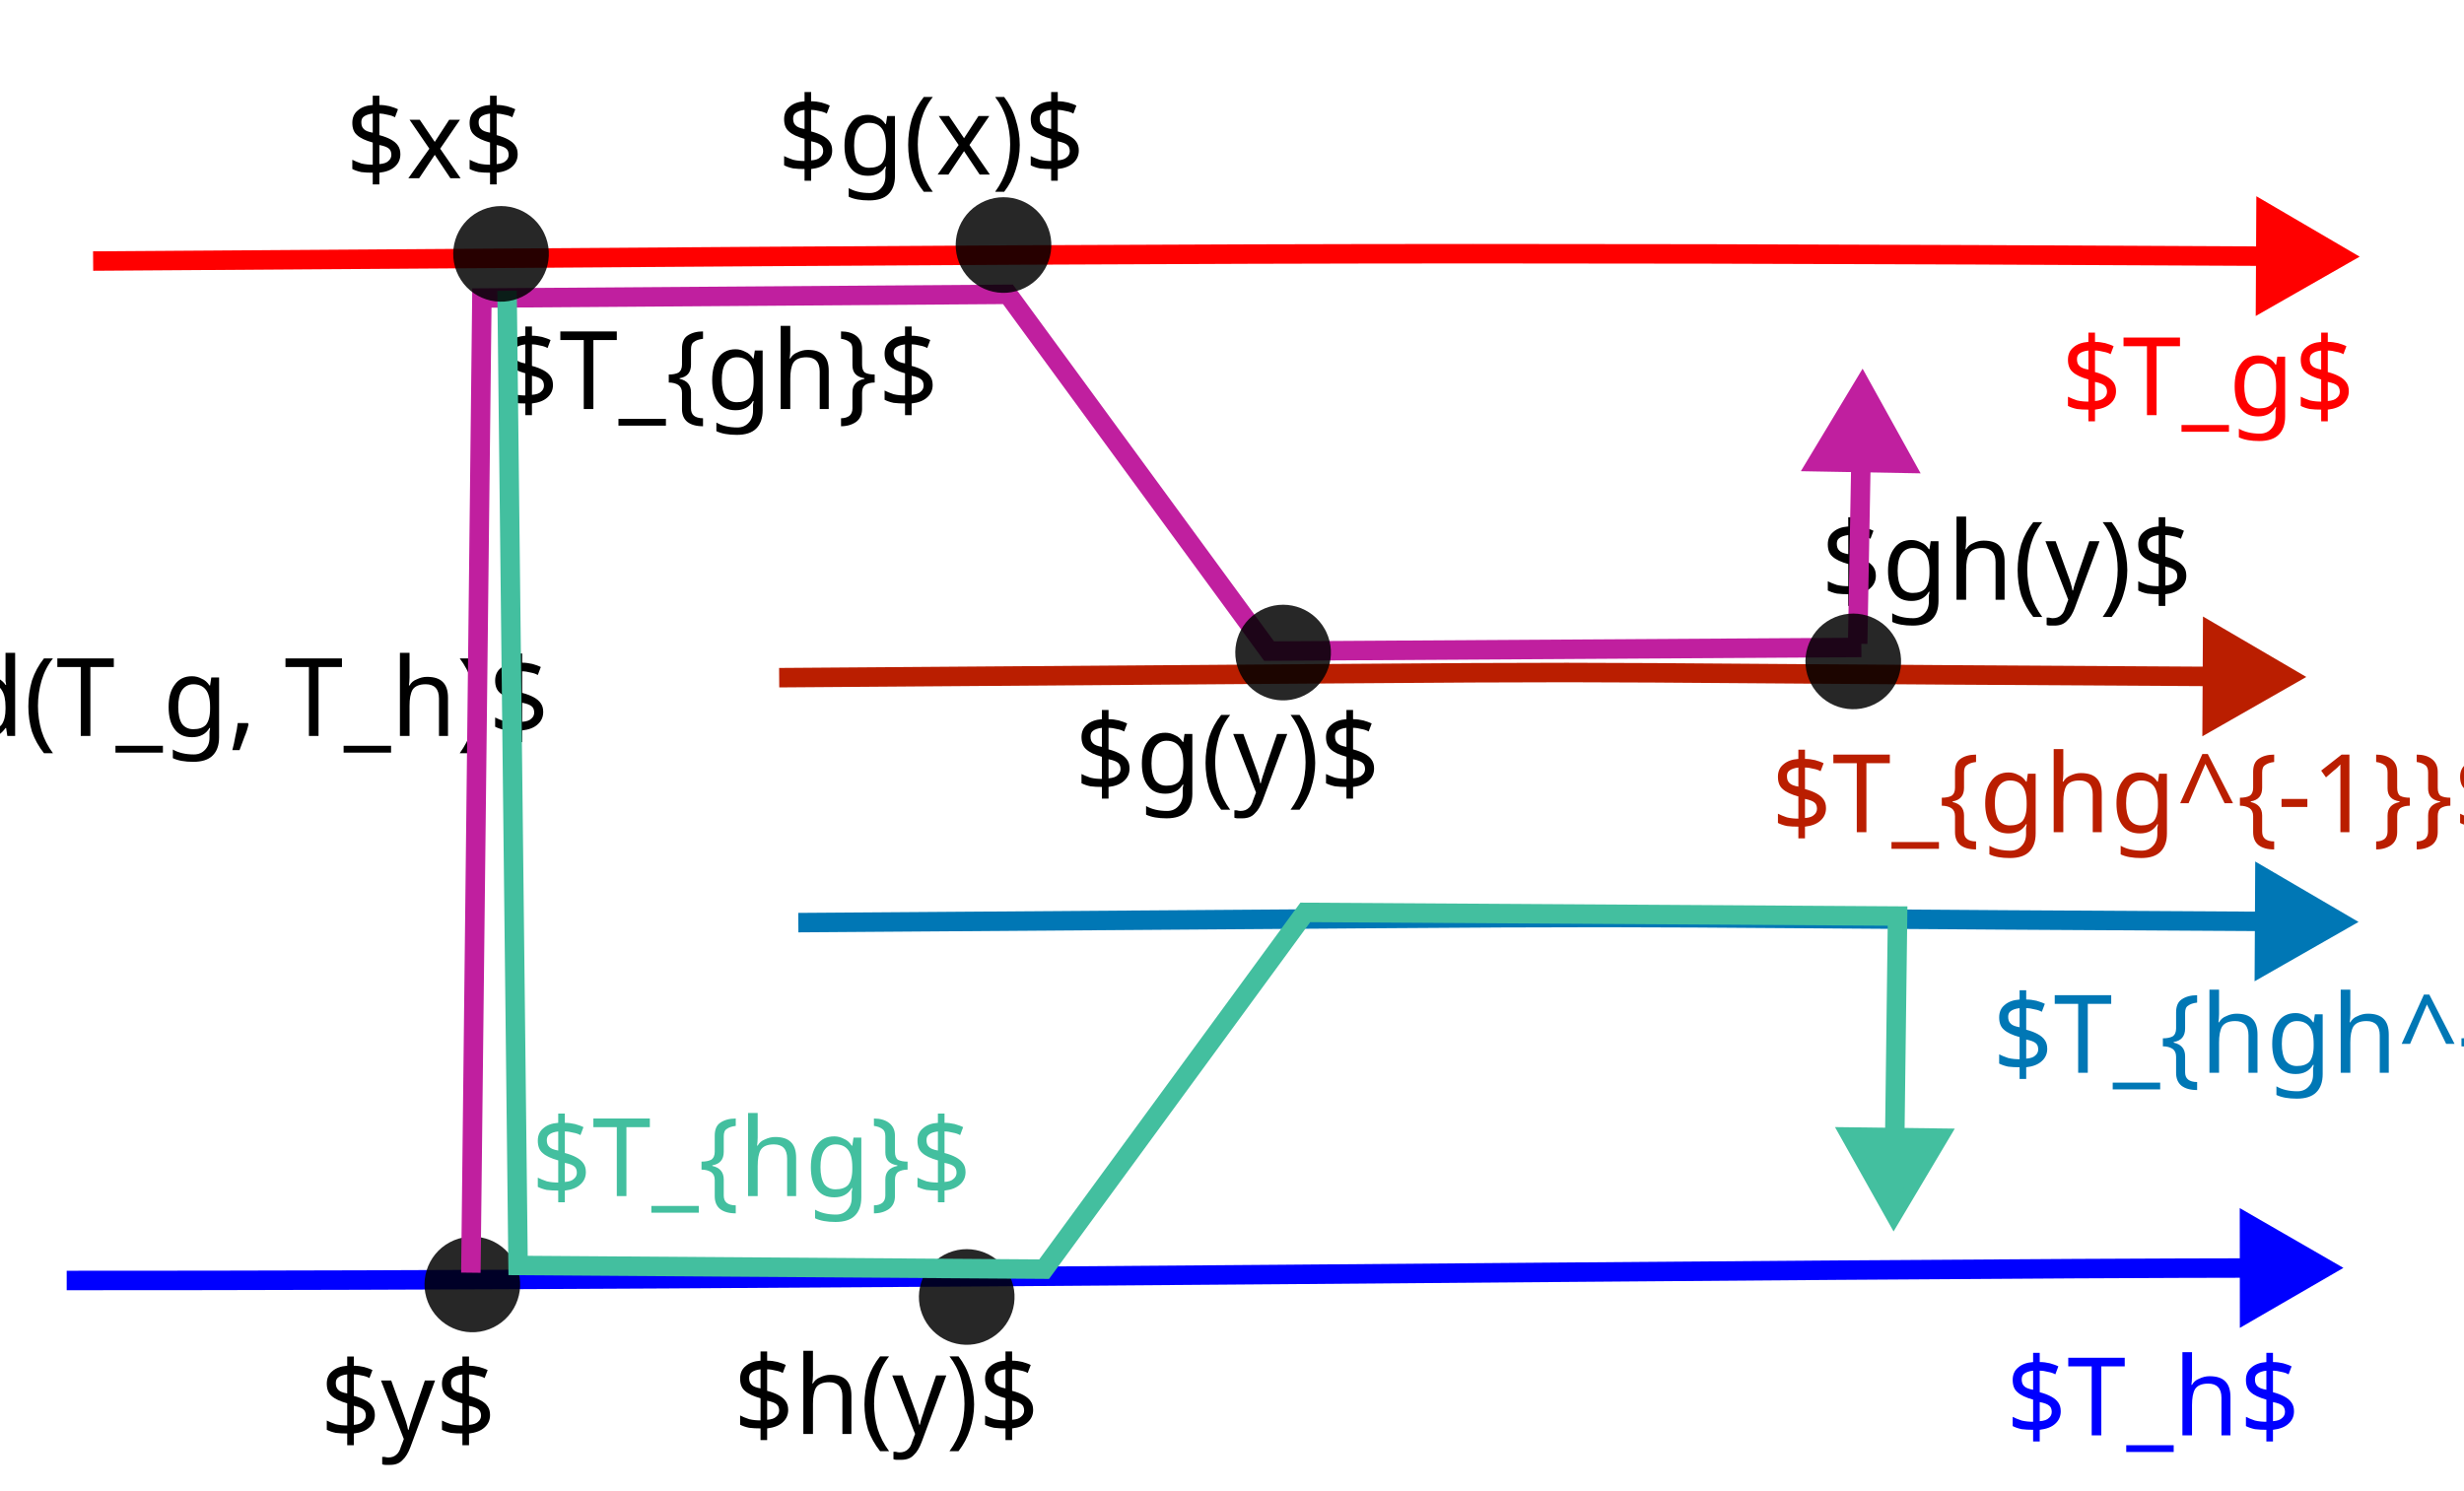
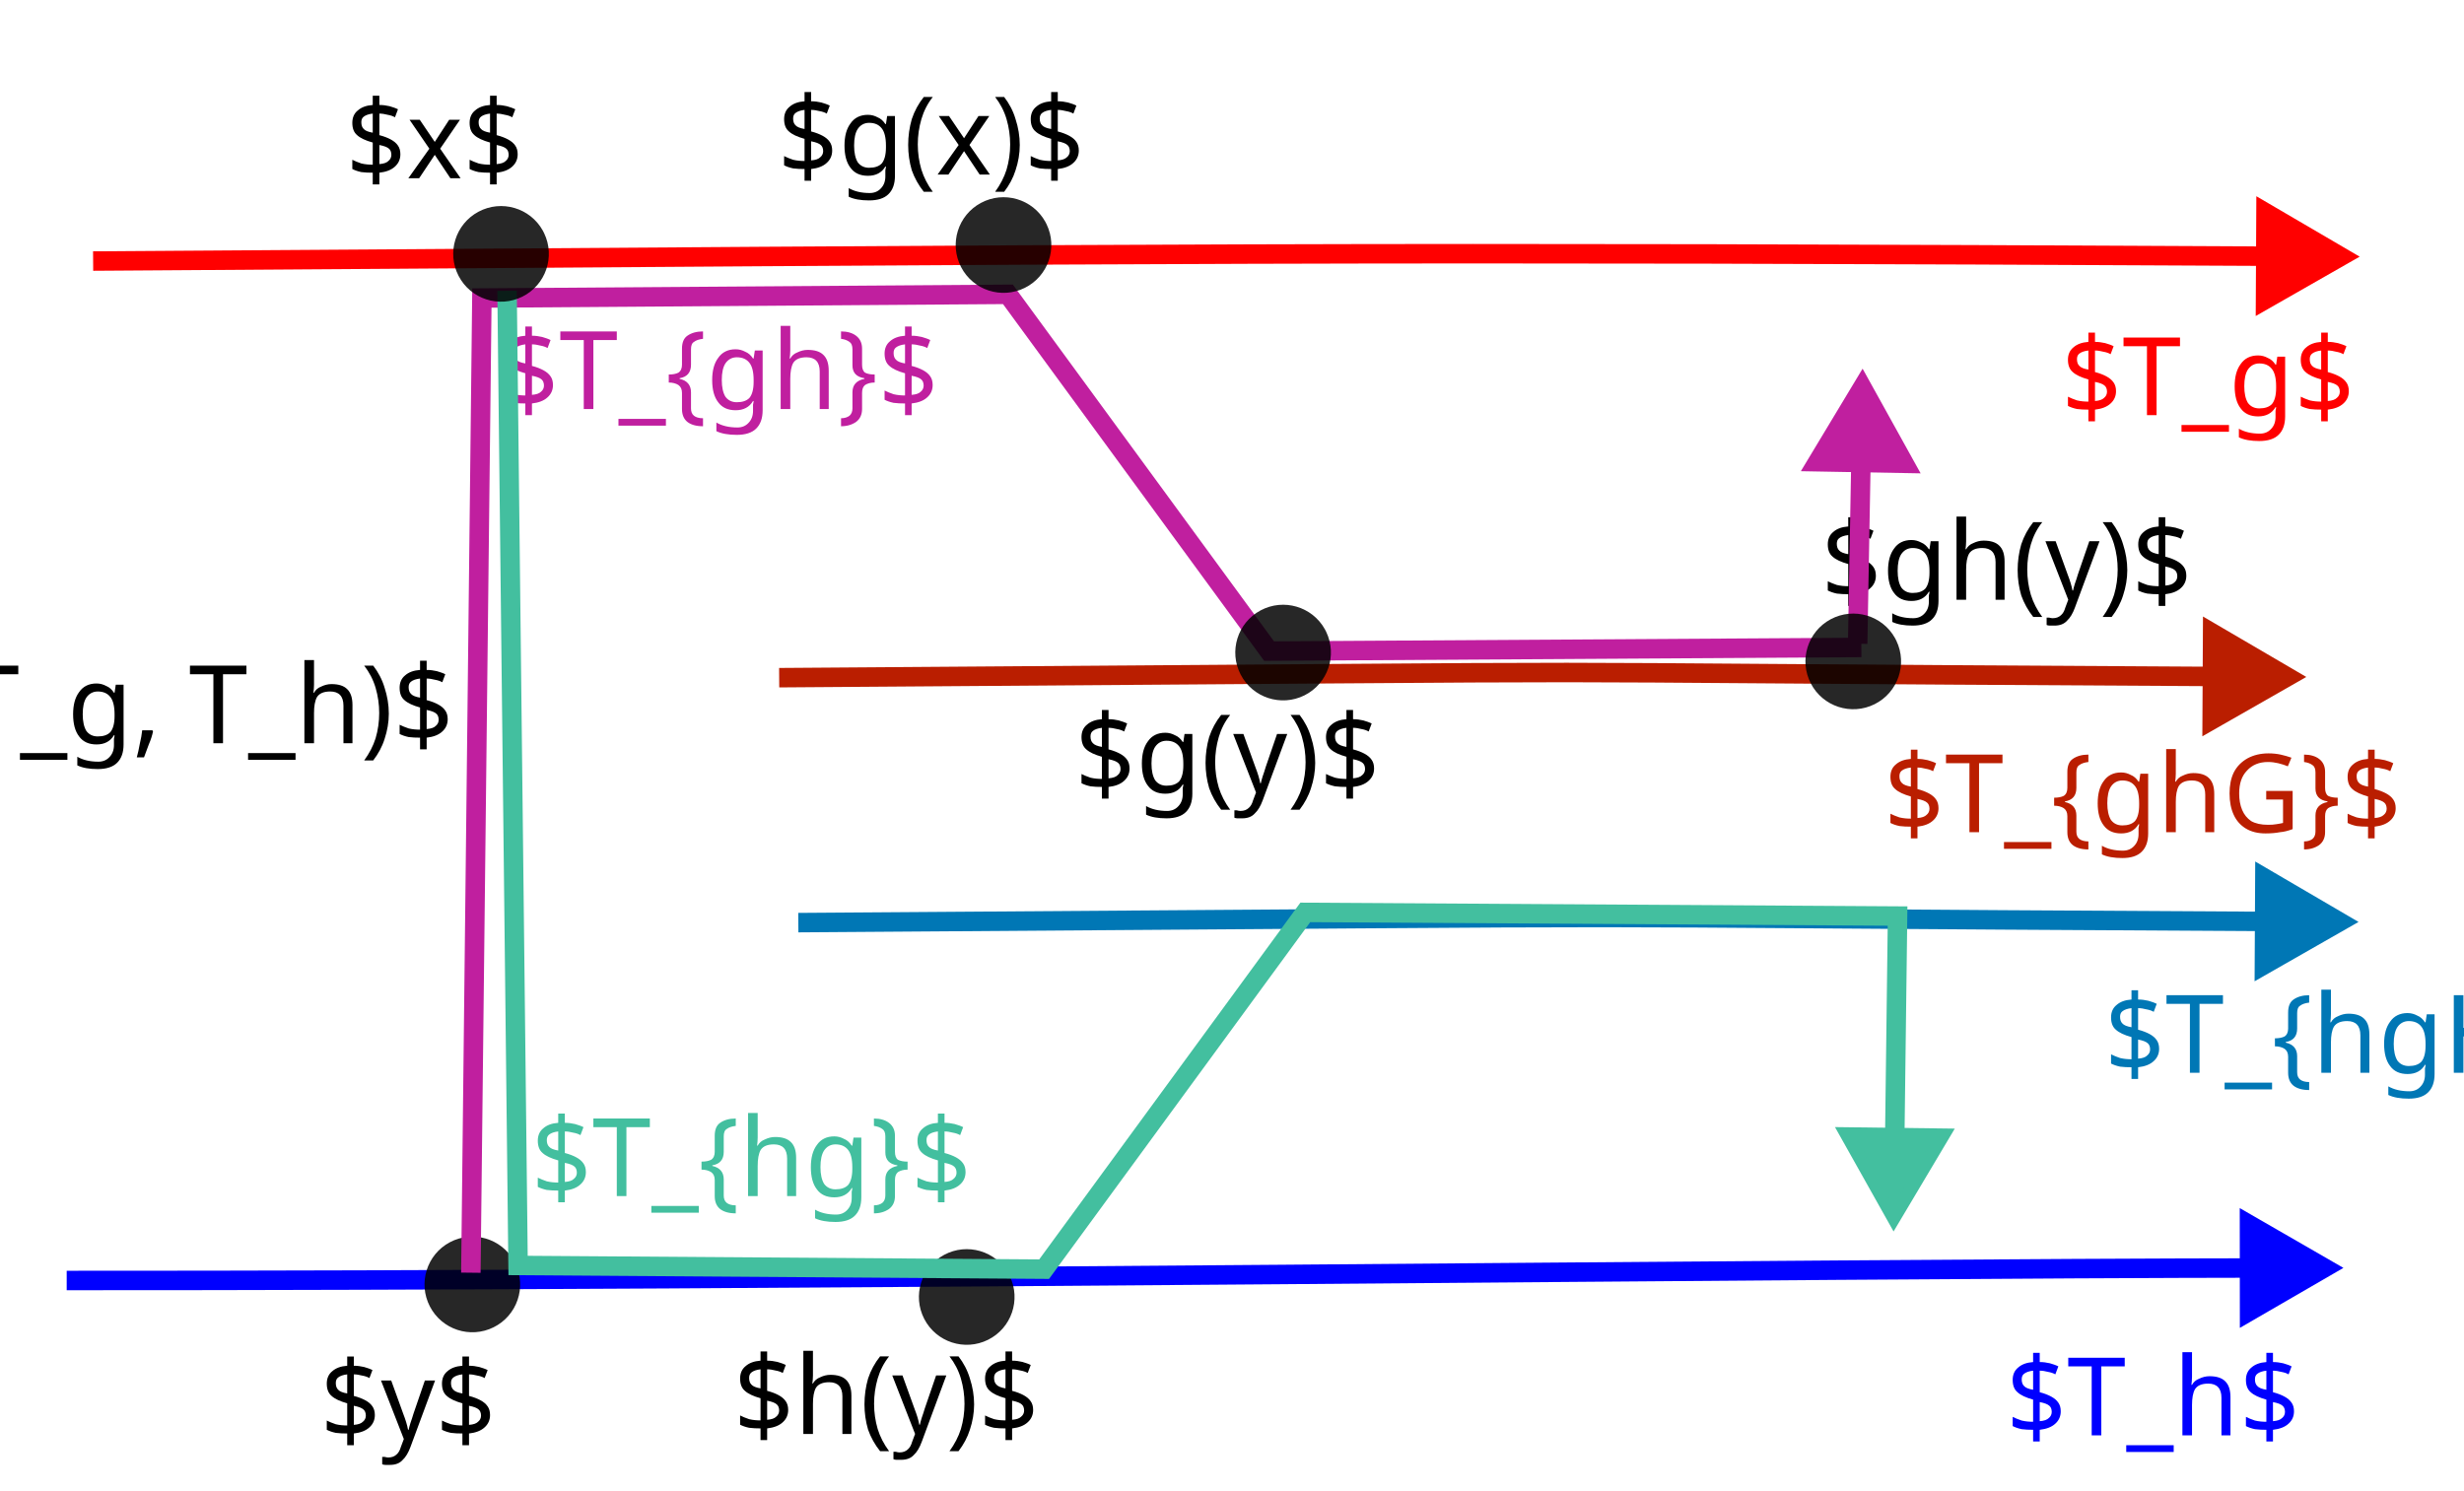
<svg xmlns="http://www.w3.org/2000/svg" width="2.492in" height="1.508in" viewBox="0 0 63.295 38.297" version="1.1" id="svg8">
  <defs id="defs2">
    <marker style="overflow:visible" id="marker7" refX="0" refY="0" orient="auto-start-reverse" markerWidth="1" markerHeight="1" viewBox="0 0 1 1" preserveAspectRatio="xMidYMid">
      <path transform="scale(0.5)" style="fill:context-stroke;fill-rule:evenodd;stroke:context-stroke;stroke-width:1pt" d="M 5.77,0 -2.88,5 V -5 Z" id="path7" />
    </marker>
    <marker style="overflow:visible" id="marker6" refX="0" refY="0" orient="auto-start-reverse" markerWidth="1" markerHeight="1" viewBox="0 0 1 1" preserveAspectRatio="xMidYMid">
      <path transform="scale(0.5)" style="fill:context-stroke;fill-rule:evenodd;stroke:context-stroke;stroke-width:1pt" d="M 5.77,0 -2.88,5 V -5 Z" id="path6" />
    </marker>
    <marker style="overflow:visible" id="Triangle" refX="0" refY="0" orient="auto-start-reverse" markerWidth="1" markerHeight="1" viewBox="0 0 1 1" preserveAspectRatio="xMidYMid">
      <path transform="scale(0.5)" style="fill:context-stroke;fill-rule:evenodd;stroke:context-stroke;stroke-width:1pt" d="M 5.77,0 -2.88,5 V -5 Z" id="path135" />
    </marker>
    <rect x="644.477" y="100.005" width="63.64" height="68.69" id="rect4" />
    <marker style="overflow:visible" id="marker2263" refX="0" refY="0" orient="auto">
      <path transform="scale(0.8)" style="fill:none;fill-opacity:0.75;fill-rule:evenodd;stroke:#e37600;stroke-width:1pt;stroke-opacity:1" d="M 0,5.65 V -5.65" id="path2261" />
    </marker>
    <marker style="overflow:visible" id="DotS" refX="0" refY="0" orient="auto">
      <path transform="matrix(0.2,0,0,0.2,1.48,0.2)" style="fill:#e37600;fill-opacity:1;fill-rule:evenodd;stroke:#e37600;stroke-width:1pt;stroke-opacity:1" d="m -2.5,-1 c 0,2.76 -2.24,5 -5,5 -2.76,0 -5,-2.24 -5,-5 0,-2.76 2.24,-5 5,-5 2.76,0 5,2.24 5,5 z" id="path906" />
    </marker>
    <marker style="overflow:visible" id="marker1201" refX="0" refY="0" orient="auto" viewBox="0 0 8.887 5.078" markerWidth="8.887" markerHeight="5.078" preserveAspectRatio="xMidYMid">
      <path transform="matrix(-0.4,0,0,-0.4,-4,0)" style="fill:#0000ff;fill-opacity:1;fill-rule:evenodd;stroke:#0000ff;stroke-width:1pt;stroke-opacity:1" d="M 0,0 5,-5 -12.5,0 5,5 Z" id="path1199" />
    </marker>
    <marker style="overflow:visible" id="Arrow1Lend" refX="0" refY="0" orient="auto">
      <path transform="matrix(-0.8,0,0,-0.8,-10,0)" style="fill:#0000ff;fill-opacity:1;fill-rule:evenodd;stroke:#0000ff;stroke-width:1pt;stroke-opacity:1" d="M 0,0 5,-5 -12.5,0 5,5 Z" id="path842" />
    </marker>
    <marker style="overflow:visible" id="marker1123" refX="0" refY="0" orient="auto">
      <path transform="matrix(-0.4,0,0,-0.4,-4,0)" style="fill:#0000ff;fill-opacity:1;fill-rule:evenodd;stroke:#0000ff;stroke-width:1pt;stroke-opacity:1" d="M 0,0 5,-5 -12.5,0 5,5 Z" id="path1121" />
    </marker>
    <marker style="overflow:visible" id="Arrow1Mend" refX="0" refY="0" orient="auto">
      <path transform="matrix(-0.4,0,0,-0.4,-4,0)" style="fill:#0000ff;fill-opacity:1;fill-rule:evenodd;stroke:#0000ff;stroke-width:1pt;stroke-opacity:1" d="M 0,0 5,-5 -12.5,0 5,5 Z" id="path848" />
    </marker>
    <rect x="644.477" y="100.005" width="63.64" height="68.69" id="rect4-5" />
    <rect x="644.477" y="100.005" width="63.64" height="68.69" id="rect4-5-6" />
    <rect x="644.477" y="100.005" width="63.64" height="68.69" id="rect4-5-6-1" />
    <rect x="644.477" y="100.005" width="63.64" height="68.69" id="rect4-5-6-1-0" />
    <pattern id="EMFhbasepattern" patternUnits="userSpaceOnUse" width="6" height="6" x="0" y="0" />
    <marker style="overflow:visible" id="Triangle-4" refX="0" refY="0" orient="auto-start-reverse" markerWidth="1" markerHeight="1" viewBox="0 0 1 1" preserveAspectRatio="xMidYMid">
      <path transform="scale(0.5)" style="fill:context-stroke;fill-rule:evenodd;stroke:context-stroke;stroke-width:1pt" d="M 5.77,0 -2.88,5 V -5 Z" id="path135-1" />
    </marker>
    <marker style="overflow:visible" id="Triangle-1" refX="0" refY="0" orient="auto-start-reverse" markerWidth="1" markerHeight="1" viewBox="0 0 1 1" preserveAspectRatio="xMidYMid">
      <path transform="scale(0.5)" style="fill:context-stroke;fill-rule:evenodd;stroke:context-stroke;stroke-width:1pt" d="M 5.77,0 -2.88,5 V -5 Z" id="path135-6" />
    </marker>
    <marker style="overflow:visible" id="Triangle-1-0" refX="0" refY="0" orient="auto-start-reverse" markerWidth="1" markerHeight="1" viewBox="0 0 1 1" preserveAspectRatio="xMidYMid">
      <path transform="scale(0.5)" style="fill:context-stroke;fill-rule:evenodd;stroke:context-stroke;stroke-width:1pt" d="M 5.77,0 -2.88,5 V -5 Z" id="path135-6-3" />
    </marker>
  </defs>
  <g id="layer1" transform="translate(-38.13061,-45.62374)">
    <text xml:space="preserve" style="font-style:normal;font-weight:normal;font-size:2.77px;line-height:1.25;font-family:sans-serif;text-align:center;text-anchor:middle;fill:#ff0000;fill-opacity:1;stroke:none;stroke-width:0.105" x="97.839" y="55.593" id="text1461-5-3-8" transform="scale(0.9876776,1.012476)">
      <tspan id="tspan1459-0-1-6" x="97.839" y="55.593" style="font-size:2.77px;text-align:center;text-anchor:middle;stroke-width:0.105;fill:#ff0000;fill-opacity:1">$T_g$</tspan>
    </text>
    <text xml:space="preserve" style="font-style:normal;font-weight:normal;font-size:2.77px;line-height:1.25;font-family:sans-serif;text-align:center;text-anchor:middle;fill:#ba1e00;fill-opacity:1;stroke:none;stroke-width:0.105" x="96.14" y="66.176" id="text1461-5-3-8-35" transform="scale(0.9876776,1.012476)">
-       <tspan id="tspan1459-0-1-6-2" x="96.14" y="66.176" style="font-size:2.77px;text-align:center;text-anchor:middle;stroke-width:0.105;fill:#ba1e00;fill-opacity:1">$T_{ghg^{-1}}$</tspan>
+       <tspan id="tspan1459-0-1-6-2" x="96.14" y="66.176" style="font-size:2.77px;text-align:center;text-anchor:middle;fill:#ba1e00;fill-opacity:1;stroke-width:0.105">$T_{ghG}$</tspan>
    </text>
    <text xml:space="preserve" style="font-style:normal;font-weight:normal;font-size:2.77px;line-height:1.25;font-family:sans-serif;text-align:center;text-anchor:middle;fill:#0077b5;fill-opacity:1;stroke:none;stroke-width:0.105" x="101.895" y="72.28" id="text1461-5-3-8-35-1" transform="scale(0.9876776,1.012476)">
-       <tspan id="tspan1459-0-1-6-2-4" x="101.895" y="72.28" style="font-size:2.77px;text-align:center;text-anchor:middle;fill:#0077b5;fill-opacity:1;stroke-width:0.105">$T_{hgh^{-1}}$</tspan>
+       <tspan id="tspan1459-0-1-6-2-4" x="101.895" y="72.28" style="font-size:2.77px;text-align:center;text-anchor:middle;fill:#0077b5;fill-opacity:1;stroke-width:0.105">$T_{hgH}$</tspan>
    </text>
-     <text xml:space="preserve" style="font-style:normal;font-weight:normal;font-size:2.77px;line-height:1.25;font-family:sans-serif;text-align:center;text-anchor:middle;fill:#000000;fill-opacity:1;stroke:none;stroke-width:0.105" x="59.095" y="55.439" id="text1461-5-3-8-3" transform="scale(0.9876776,1.012476)">
-       <tspan id="tspan1459-0-1-6-5" x="59.095" y="55.439" style="font-size:2.77px;text-align:center;text-anchor:middle;stroke-width:0.105">$T_{gh}$</tspan>
+     <text xml:space="preserve" style="font-style:normal;font-weight:normal;font-size:2.77px;line-height:1.25;font-family:sans-serif;text-align:center;text-anchor:middle;fill:#c01f9f;fill-opacity:1;stroke:none;stroke-width:0.105" x="59.095" y="55.439" id="text1461-5-3-8-3" transform="scale(0.9876776,1.012476)">
+       <tspan id="tspan1459-0-1-6-5" x="59.095" y="55.439" style="font-size:2.77px;text-align:center;text-anchor:middle;stroke-width:0.105;fill:#c01f9f;fill-opacity:1">$T_{gh}$</tspan>
    </text>
    <text xml:space="preserve" style="font-style:normal;font-weight:normal;font-size:2.77px;line-height:1.25;font-family:sans-serif;text-align:center;text-anchor:middle;fill:#43bf9f;fill-opacity:1;stroke:none;stroke-width:0.105" x="59.95" y="75.412" id="text1461-5-3-8-3-3" transform="scale(0.9876776,1.012476)">
      <tspan id="tspan1459-0-1-6-5-2" x="59.95" y="75.412" style="font-size:2.77px;text-align:center;text-anchor:middle;fill:#43bf9f;fill-opacity:1;stroke-width:0.105">$T_{hg}$</tspan>
    </text>
    <text xml:space="preserve" style="font-style:normal;font-weight:normal;font-size:2.77px;line-height:1.25;font-family:sans-serif;text-align:center;text-anchor:middle;fill:#0000ff;fill-opacity:1;stroke:none;stroke-width:0.105" x="96.407" y="81.482" id="text1461-5-3-8-8" transform="scale(0.9876776,1.012476)">
      <tspan id="tspan1459-0-1-6-6" x="96.407" y="81.482" style="font-size:2.77px;text-align:center;text-anchor:middle;stroke-width:0.105;fill:#0000ff;fill-opacity:1">$T_h$</tspan>
    </text>
-     <text xml:space="preserve" style="font-style:normal;font-weight:normal;font-size:2.77px;line-height:1.25;font-family:sans-serif;text-align:center;text-anchor:middle;fill:#000000;fill-opacity:1;stroke:none;stroke-width:0.105" x="46.225" y="63.733" id="text1461-5-3-8-8-6" transform="scale(0.9876776,1.012476)">
-       <tspan id="tspan1459-0-1-6-6-9" x="46.225" y="63.733" style="font-size:2.77px;text-align:center;text-anchor:middle;stroke-width:0.105">$d(T_g, T_h)$</tspan>
+     <text xml:space="preserve" style="font-style:normal;font-weight:normal;font-size:2.77px;line-height:1.25;font-family:sans-serif;text-align:center;text-anchor:middle;fill:#000000;fill-opacity:1;stroke:none;stroke-width:0.105" x="43.738" y="63.919" id="text1461-5-3-8-8-6" transform="scale(0.9876776,1.012476)">
+       <tspan id="tspan1459-0-1-6-6-9" x="43.738" y="63.919" style="font-size:2.77px;text-align:center;text-anchor:middle;stroke-width:0.105">$d(T_g, T_h)$</tspan>
    </text>
    <path style="fill:none;stroke:#ff0000;stroke-width:0.5;stroke-dasharray:none;stroke-opacity:1;marker-start:url(#Triangle)" d="M 96.97,52.206 C 73.112,52.08 68.404,52.138 40.523,52.328" id="path1" />
    <path style="fill:none;stroke:#ba1e00;stroke-width:0.5;stroke-dasharray:none;stroke-opacity:1;marker-start:url(#Triangle-1)" d="M 95.599,63.004 C 71.742,62.878 86.027,62.841 58.146,63.032" id="path1-6" />
    <path style="fill:none;stroke:#0077b5;stroke-width:0.5;stroke-dasharray:none;stroke-opacity:1;marker-start:url(#Triangle-1-0)" d="M 96.941,69.298 C 73.084,69.172 86.519,69.135 58.638,69.325" id="path1-6-1" />
    <path style="fill:none;stroke:#0000ff;stroke-width:0.5;stroke-dasharray:none;stroke-opacity:1;marker-start:url(#Triangle-4)" d="M 96.553,78.197 C 84.384,78.209 59.43,78.526 39.844,78.519" id="path1-2" />
    <path style="fill:#000000;fill-opacity:0.845;stroke:none;stroke-width:0.542" id="path3-2" d="m 51.371,78.089 a 1.228,1.228 0 0 1 -0.559,1.631 1.228,1.228 0 0 1 -1.639,-0.535 1.228,1.228 0 0 1 0.511,-1.647 1.228,1.228 0 0 1 1.654,0.486" />
    <text xml:space="preserve" style="font-style:normal;font-weight:normal;font-size:2.77px;line-height:1.25;font-family:sans-serif;text-align:center;text-anchor:middle;fill:#000000;fill-opacity:1;stroke:none;stroke-width:0.105" x="51.712" y="49.582" id="text1461-5-3-8-2" transform="scale(0.9876776,1.012476)">
      <tspan id="tspan1459-0-1-6-65" x="51.712" y="49.582" style="font-size:2.77px;text-align:center;text-anchor:middle;stroke-width:0.105">$x$</tspan>
    </text>
    <text xml:space="preserve" style="font-style:normal;font-weight:normal;font-size:2.77px;line-height:1.25;font-family:sans-serif;text-align:center;text-anchor:middle;fill:#000000;fill-opacity:1;stroke:none;stroke-width:0.105" x="64.627" y="49.489" id="text1461-5-3-8-2-26" transform="scale(0.9876776,1.012476)">
      <tspan id="tspan1459-0-1-6-65-3" x="64.627" y="49.489" style="font-size:2.77px;text-align:center;text-anchor:middle;stroke-width:0.105">$g(x)$</tspan>
    </text>
    <text xml:space="preserve" style="font-style:normal;font-weight:normal;font-size:2.77px;line-height:1.25;font-family:sans-serif;text-align:center;text-anchor:middle;fill:#000000;fill-opacity:1;stroke:none;stroke-width:0.105" x="72.335" y="65.168" id="text1461-5-3-8-2-26-2" transform="scale(0.9876776,1.012476)">
      <tspan id="tspan1459-0-1-6-65-3-0" x="72.335" y="65.168" style="font-size:2.77px;text-align:center;text-anchor:middle;stroke-width:0.105">$g(y)$</tspan>
    </text>
    <text xml:space="preserve" style="font-style:normal;font-weight:normal;font-size:2.77px;line-height:1.25;font-family:sans-serif;text-align:center;text-anchor:middle;fill:#000000;fill-opacity:1;stroke:none;stroke-width:0.105" x="92.599" y="60.278" id="text1461-5-3-8-2-26-2-5" transform="scale(0.9876776,1.012476)">
      <tspan id="tspan1459-0-1-6-65-3-0-6" x="92.599" y="60.278" style="font-size:2.77px;text-align:center;text-anchor:middle;stroke-width:0.105">$gh(y)$</tspan>
    </text>
    <text xml:space="preserve" style="font-style:normal;font-weight:normal;font-size:2.77px;line-height:1.25;font-family:sans-serif;text-align:center;text-anchor:middle;fill:#000000;fill-opacity:1;stroke:none;stroke-width:0.105" x="51.023" y="81.576" id="text1461-5-3-8-2-2" transform="scale(0.9876776,1.012476)">
      <tspan id="tspan1459-0-1-6-65-0" x="51.023" y="81.576" style="font-size:2.77px;text-align:center;text-anchor:middle;stroke-width:0.105">$y$</tspan>
    </text>
    <text xml:space="preserve" style="font-style:normal;font-weight:normal;font-size:2.77px;line-height:1.25;font-family:sans-serif;text-align:center;text-anchor:middle;fill:#000000;fill-opacity:1;stroke:none;stroke-width:0.105" x="63.46" y="81.445" id="text1461-5-3-8-2-2-7" transform="scale(0.9876776,1.012476)">
      <tspan id="tspan1459-0-1-6-65-0-6" x="63.46" y="81.445" style="font-size:2.77px;text-align:center;text-anchor:middle;stroke-width:0.105">$h(y)$</tspan>
    </text>
    <path style="fill:#000000;fill-opacity:0.845;stroke:none;stroke-width:0.542" id="path3-4-0-8" d="m 64.071,78.411 a 1.228,1.228 0 0 1 -0.559,1.631 1.228,1.228 0 0 1 -1.639,-0.535 1.228,1.228 0 0 1 0.511,-1.647 1.228,1.228 0 0 1 1.654,0.486" />
    <path style="fill:none;fill-opacity:0.845;stroke:#c01f9f;stroke-width:0.5;stroke-dasharray:none;stroke-opacity:1;marker-end:" d="m 50.226,78.319 0.283,-25.041 13.513,-0.095 6.709,9.166 15.214,-0.094" id="path2" />
    <path style="fill:none;fill-opacity:0.845;stroke:#43bf9f;stroke-width:0.5;stroke-dasharray:none;stroke-opacity:1;marker-end:url(#marker7)" d="m 51.156,53.092 0.283,25.041 13.513,0.095 6.709,-9.166 15.214,0.094 -0.08,6.328" id="path2-2" />
    <path style="fill:none;fill-opacity:0.845;stroke:#c01f9f;stroke-width:0.5;stroke-dasharray:none;stroke-opacity:1;marker-end:url(#marker6)" d="m 85.85,62.16 0.095,-5.292" id="path4" />
    <path style="fill:#000000;fill-opacity:0.845;stroke:none;stroke-width:0.542" id="path3-4-0-4-2" d="m 86.844,62.082 a 1.228,1.228 0 0 1 -0.559,1.631 1.228,1.228 0 0 1 -1.639,-0.535 1.228,1.228 0 0 1 0.511,-1.647 1.228,1.228 0 0 1 1.654,0.486" />
    <path style="fill:#000000;fill-opacity:0.845;stroke:none;stroke-width:0.542" id="path3-4-0-4" d="m 72.198,61.855 a 1.228,1.228 0 0 1 -0.559,1.631 1.228,1.228 0 0 1 -1.639,-0.535 1.228,1.228 0 0 1 0.511,-1.647 1.228,1.228 0 0 1 1.654,0.486" />
    <path style="fill:#000000;fill-opacity:0.845;stroke:none;stroke-width:0.542" id="path3-4-0" d="m 65.016,51.385 a 1.228,1.228 0 0 1 -0.559,1.631 1.228,1.228 0 0 1 -1.639,-0.535 1.228,1.228 0 0 1 0.511,-1.647 1.228,1.228 0 0 1 1.654,0.486" />
    <path style="fill:#000000;fill-opacity:0.845;stroke:none;stroke-width:0.542" id="path3-4" d="m 52.108,51.612 a 1.228,1.228 0 0 1 -0.559,1.631 1.228,1.228 0 0 1 -1.639,-0.535 1.228,1.228 0 0 1 0.511,-1.647 1.228,1.228 0 0 1 1.654,0.486" />
  </g>
</svg>
